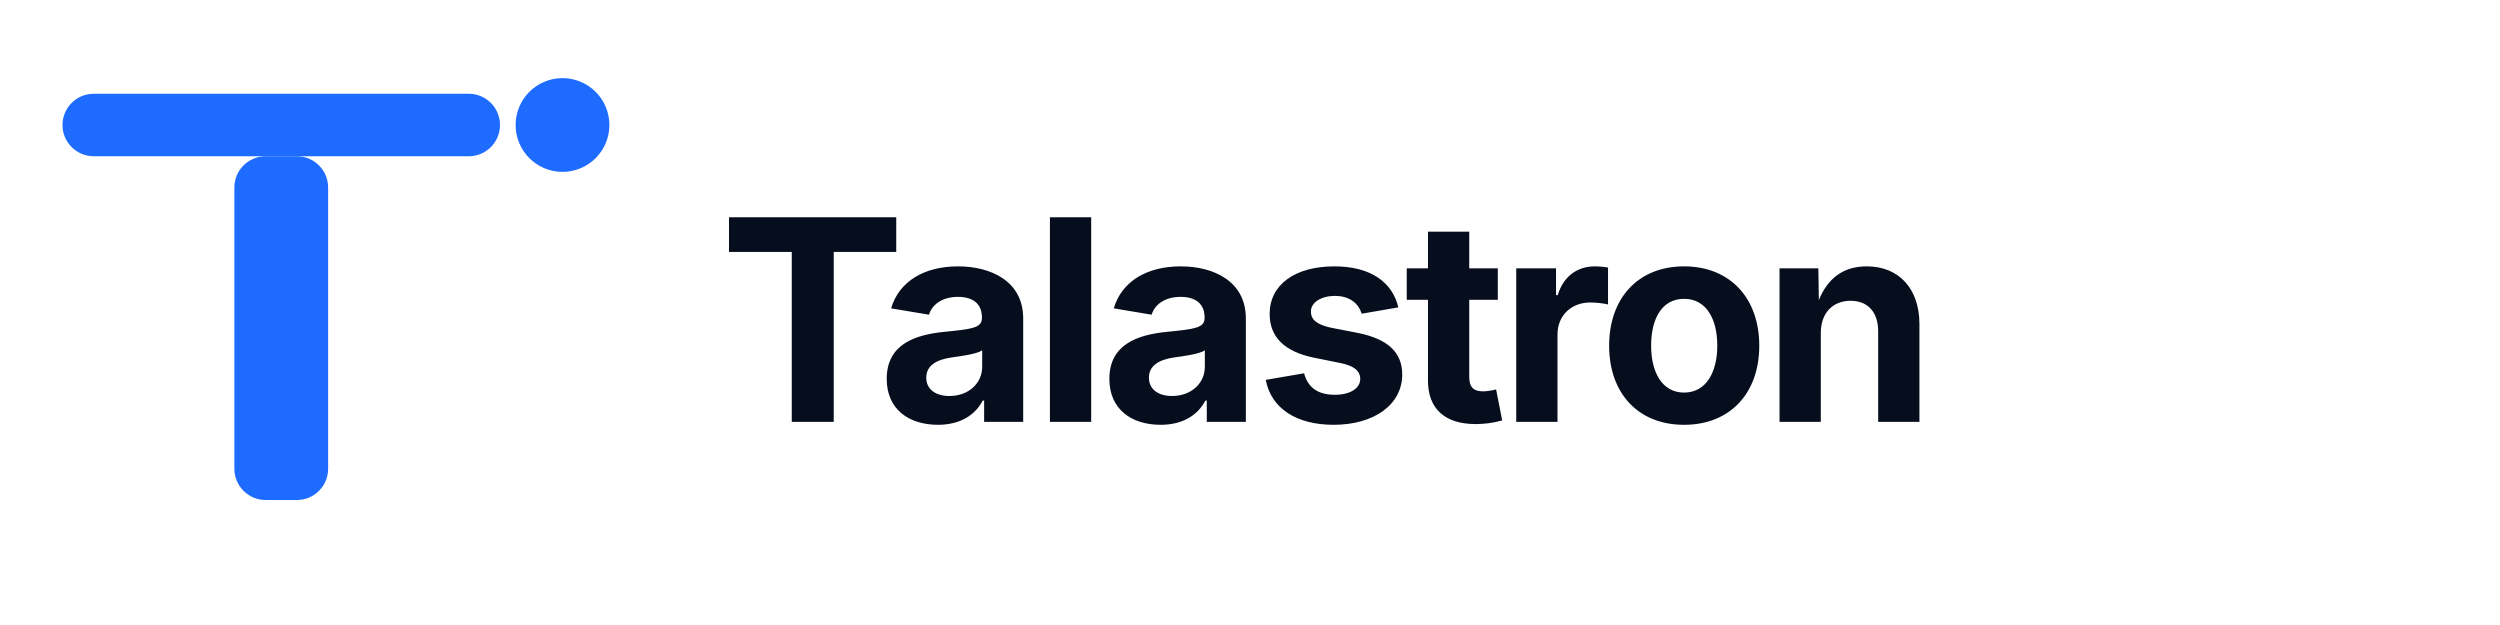
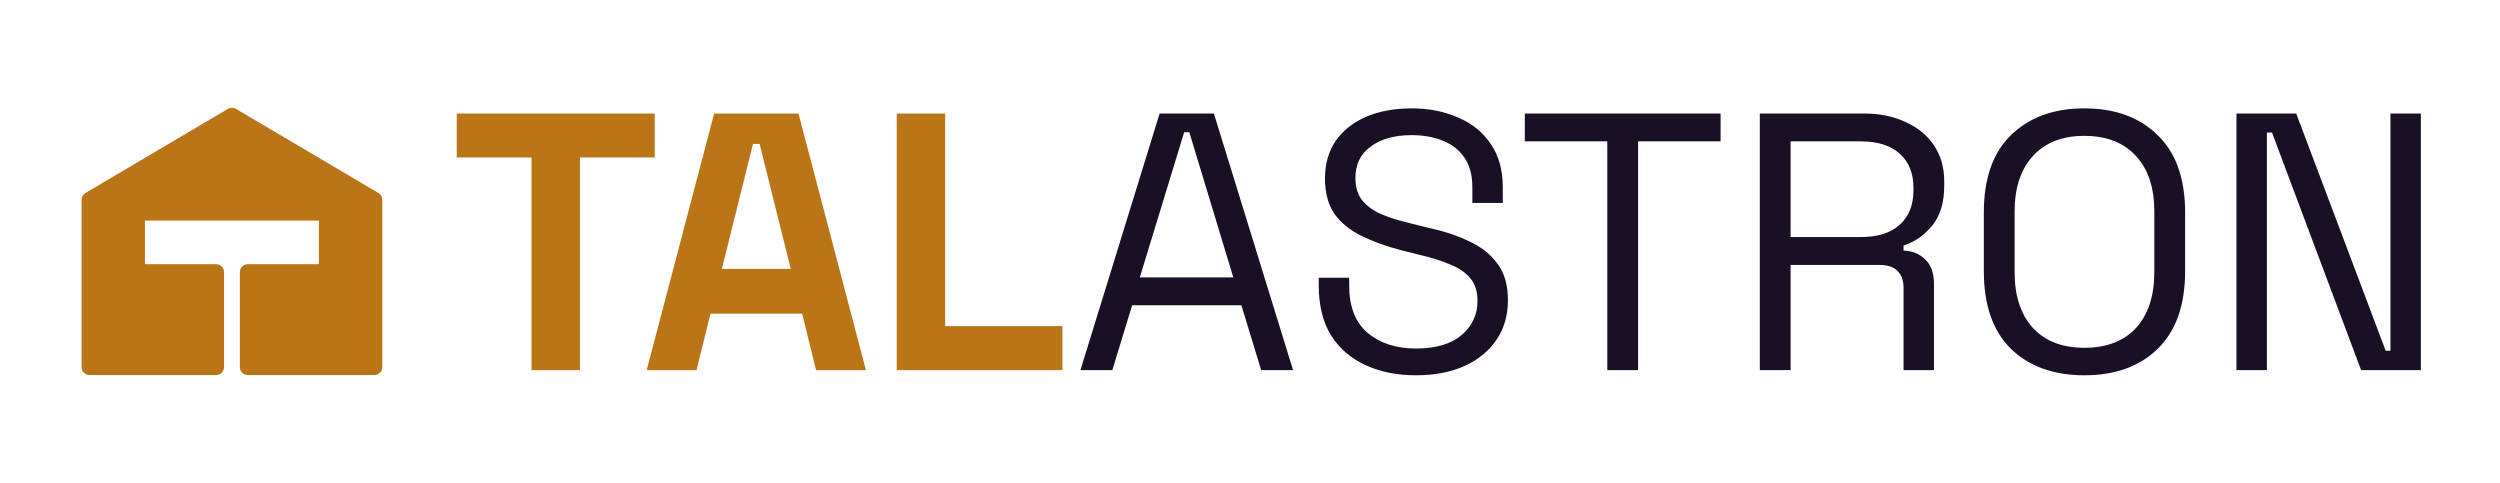
- <svg xmlns="http://www.w3.org/2000/svg" viewBox="0 0 160 40" fill="none">
-   <rect x="4" y="6" width="28" height="4" rx="2" fill="#1e6bff" />
-   <rect x="15" y="10" width="6" height="22" rx="2" fill="#1e6bff" />
-   <circle cx="36" cy="8" r="3" fill="#1e6bff" />
-   <text x="46" y="27" font-family="Inter, system-ui, sans-serif" font-weight="700" font-size="18" letter-spacing="-0.03em" fill="#060e1e">Talastron</text>
+ <svg xmlns="http://www.w3.org/2000/svg" viewBox="0 0 1867 360" width="1867" height="360" role="img" aria-label="Talastron">
+   <svg x="57.96" y="78.98" width="230.51" height="204.08" viewBox="0 0 155.884 138" overflow="visible">
+     <path d="M77.942,5 L149.884,47.5 L149.884,132 L85.942,132 L85.942,84 L125.884,84 L125.884,54 L30,54 L30,84 L69.942,84 L69.942,132 L6,132 L6,47.5 Z" fill="#BA7517" stroke="#BA7517" stroke-width="8" stroke-linejoin="round" />
+   </svg>
+   <g transform="matrix(1.190476,0,0,1.190476,-94.03401,-36.66667)">
+     <path fill="#BA7517" d="M 412.44,263 V 129.6 H 365.52 V 102 h 124.2 v 27.6 H 442.8 V 263 Z m 72.22,0 42.32,-161 h 52.9 l 42.32,161 h -31.28 l -8.74,-35.42 h -57.5 l -8.74,35.42 z m 47.15,-63.48 h 43.24 l -19.55,-78.43 h -4.14 z M 641.52,263 V 102 h 30.36 v 133.4 h 73.6 V 263 Z" />
+     <path fill="#1A1025" d="m 756.75,263 49.68,-161 h 34.04 l 49.68,161 h -20.01 l -12.42,-40.71 h -68.54 l -12.42,40.71 z m 37.26,-58.19 h 58.65 l -27.6,-91.08 h -3.22 z m 173.19,61.41 q -17.48,0 -31.28,-6.21 -13.8,-6.21 -21.85,-18.63 -7.82,-12.65 -7.82,-31.51 v -4.83 h 19.09 v 4.83 q 0,20.01 11.73,29.9 11.73,9.66 30.13,9.66 18.86,0 28.75,-8.51 9.89,-8.51 9.89,-21.39 0,-8.97 -4.6,-14.26 -4.37,-5.29 -12.42,-8.51 -8.05,-3.45 -18.86,-5.98 l -11.96,-2.99 q -14.03,-3.68 -24.84,-8.97 -10.81,-5.29 -17.02,-13.8 -5.98,-8.74 -5.98,-22.31 0,-13.57 6.67,-23.46 6.9,-9.89 19.09,-15.18 12.42,-5.29 28.52,-5.29 16.33,0 29.21,5.75 13.11,5.52 20.47,16.56 7.59,10.81 7.59,27.37 v 9.66 h -19.09 v -9.66 q 0,-11.73 -5.06,-18.86 -4.83,-7.13 -13.57,-10.58 -8.51,-3.45 -19.55,-3.45 -15.87,0 -25.53,7.13 -9.66,6.9 -9.66,19.78 0,8.51 4.14,13.8 4.14,5.29 11.73,8.74 7.59,3.22 18.17,5.75 l 11.96,2.99 q 14.03,2.99 25.07,8.28 11.27,5.06 17.94,14.03 6.67,8.74 6.67,23 0,14.26 -7.13,24.84 -7.13,10.58 -20.24,16.56 -12.88,5.75 -30.36,5.75 z m 120.06,-3.22 V 119.48 h -51.75 V 102 h 122.82 v 17.48 h -51.75 V 263 Z m 95.68,0 V 102 h 65.09 q 14.95,0 26.22,5.29 11.5,5.06 17.94,14.72 6.44,9.43 6.44,22.77 v 2.53 q 0,15.87 -7.59,25.07 -7.59,9.2 -17.94,12.42 v 3.22 q 8.28,0.23 13.57,5.52 5.52,5.06 5.52,15.41 V 263 h -19.09 v -51.75 q 0,-6.9 -3.91,-10.58 -3.68,-3.68 -11.27,-3.68 h -55.66 V 263 Z m 19.32,-83.49 h 43.93 q 15.87,0 24.38,-7.59 8.74,-7.82 8.74,-21.62 v -1.61 q 0,-13.8 -8.51,-21.39 -8.51,-7.82 -24.61,-7.82 h -43.93 z m 184.23,86.71 q -28.75,0 -46,-16.56 -17.02,-16.79 -17.02,-48.76 v -36.8 q 0,-31.97 17.02,-48.53 17.25,-16.79 46,-16.79 28.98,0 46,16.79 17.25,16.56 17.25,48.53 v 36.8 q 0,31.97 -17.25,48.76 -17.02,16.56 -46,16.56 z m 0,-17.25 q 20.93,0 32.43,-12.42 11.5,-12.65 11.5,-34.96 v -38.18 q 0,-22.31 -11.5,-34.73 -11.5,-12.65 -32.43,-12.65 -20.7,0 -32.2,12.65 -11.5,12.42 -11.5,34.73 v 38.18 q 0,22.31 11.5,34.96 11.5,12.42 32.2,12.42 z M 1481.94,263 V 102 h 37.49 l 56.12,148.81 h 2.99 V 102 h 19.09 v 161 h -37.49 l -55.89,-149.04 h -3.22 V 263 Z" />
+   </g>
</svg>
